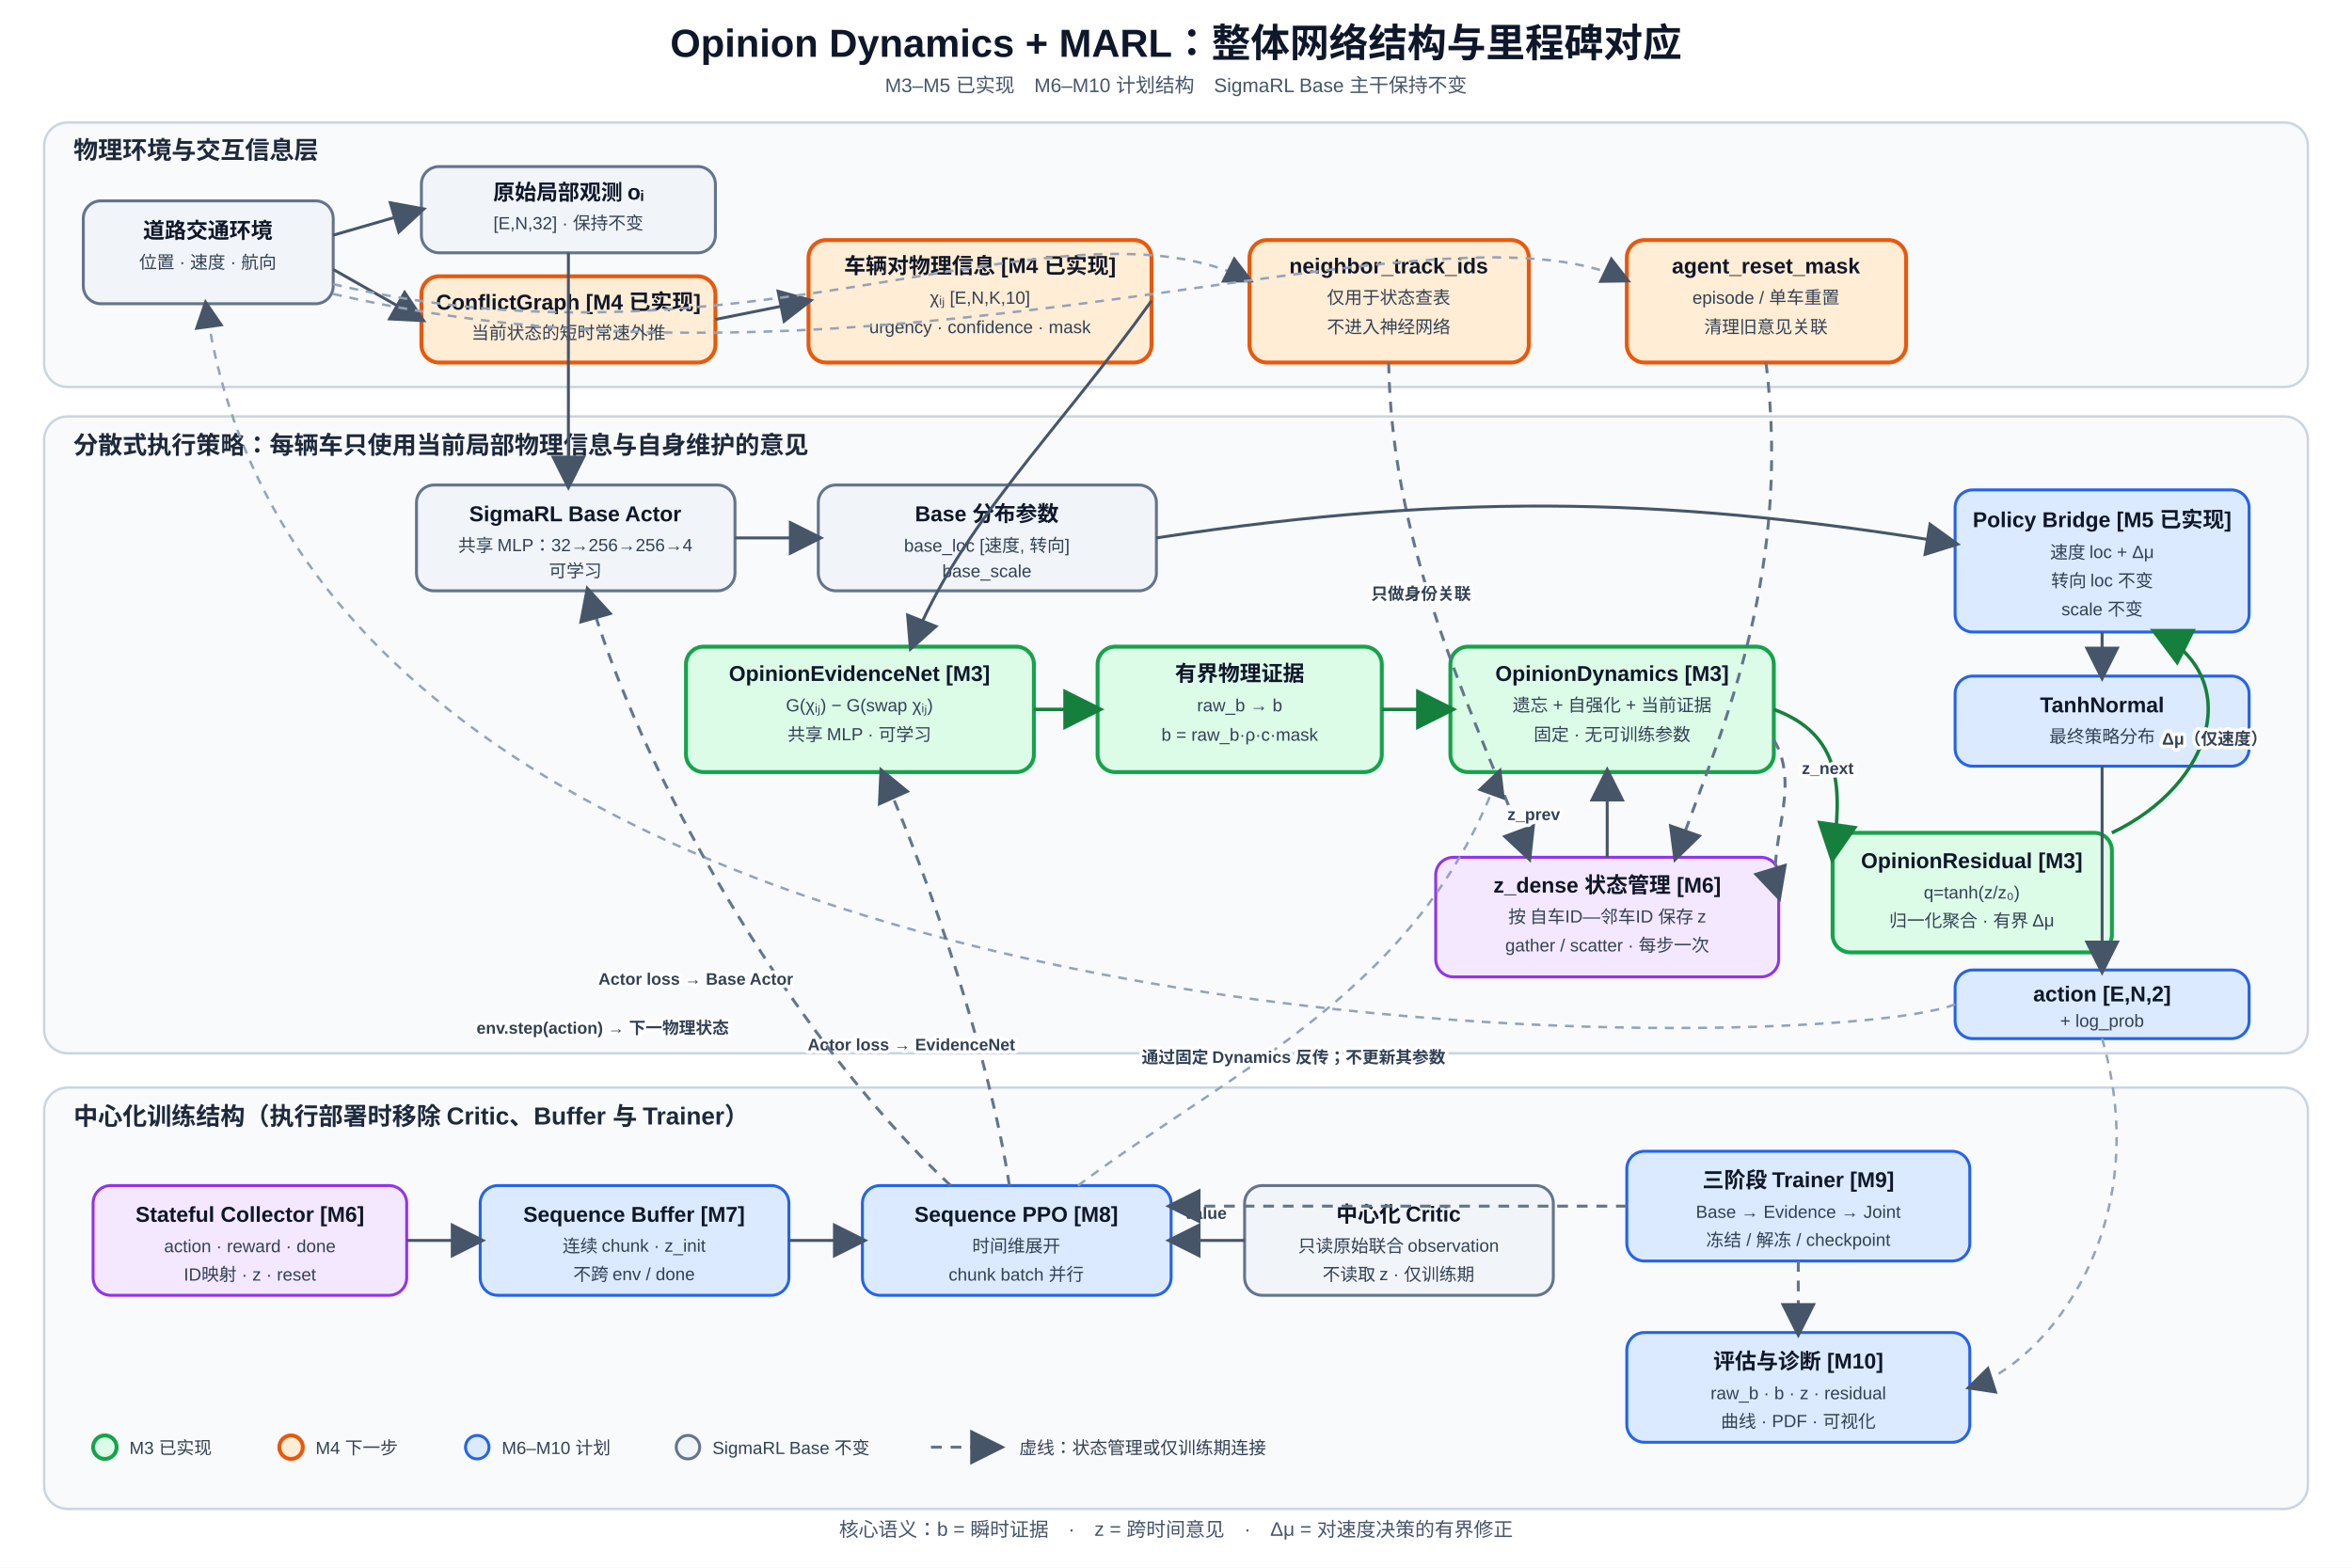
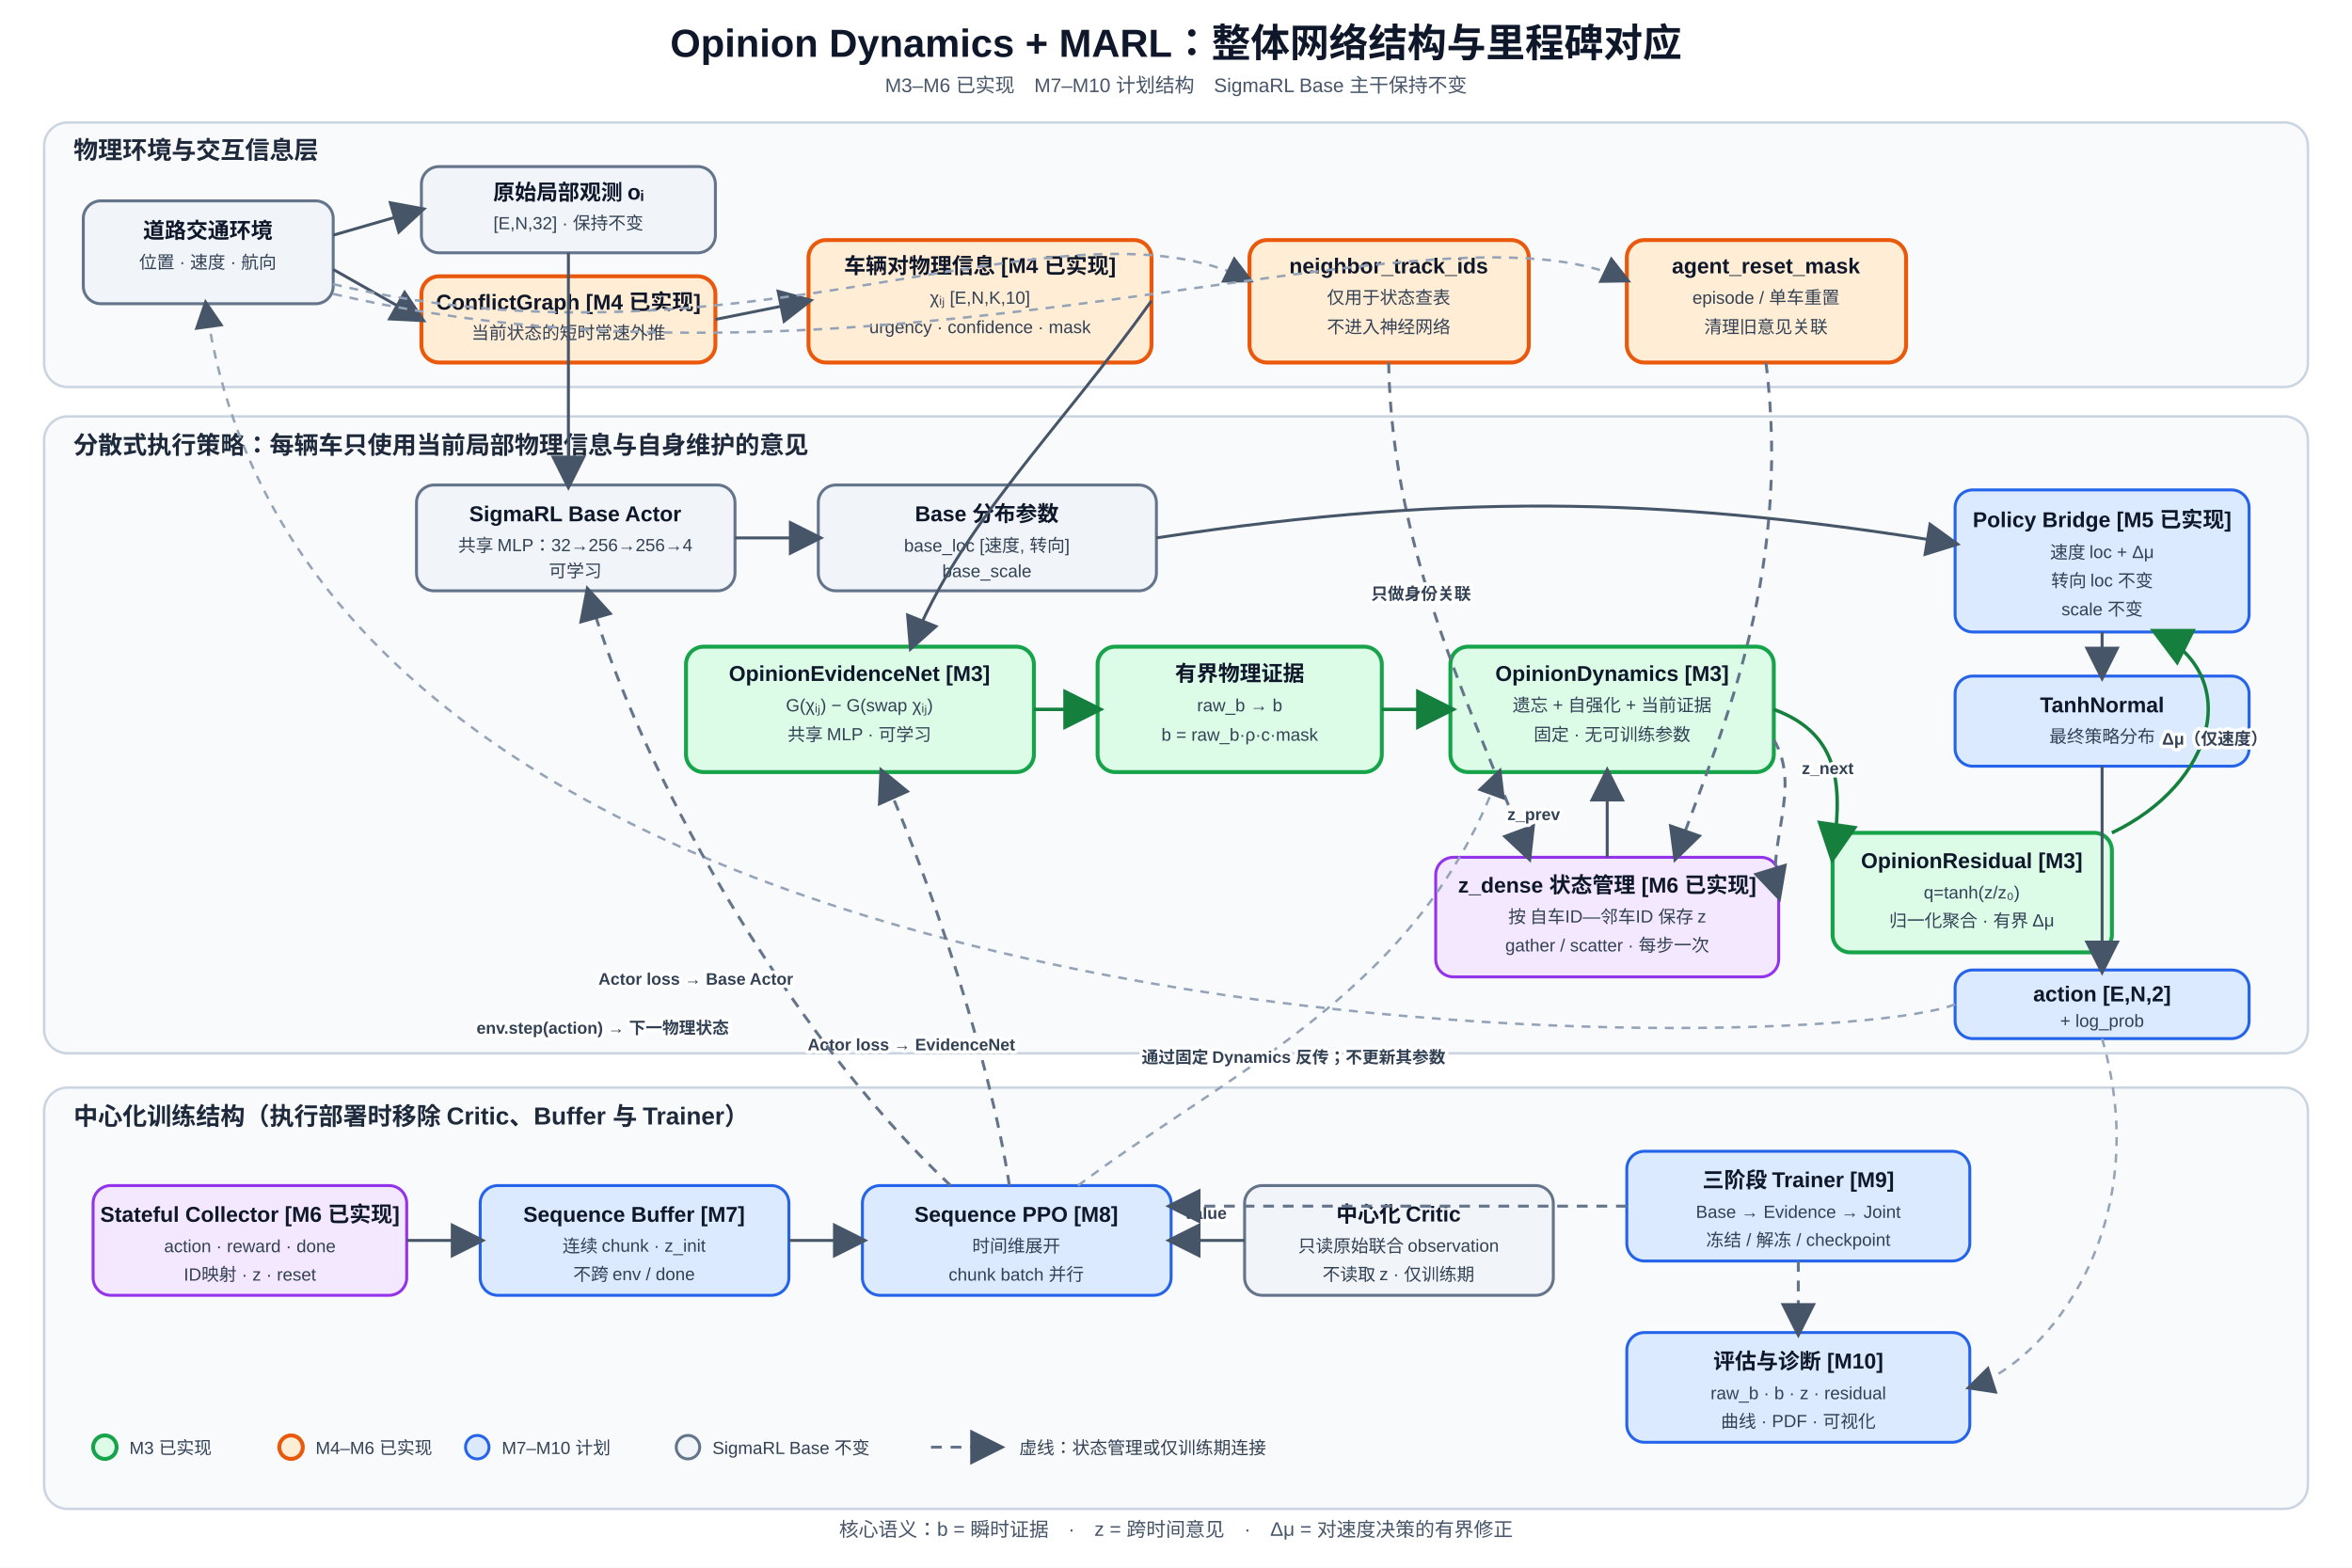
<svg xmlns="http://www.w3.org/2000/svg" width="2400" height="1600" viewBox="0 0 2400 1600" role="img" aria-labelledby="title desc">
  <defs>
    <marker id="arrow" markerWidth="12" markerHeight="12" refX="10" refY="6" orient="auto" markerUnits="strokeWidth">
      <path d="M0,0 L12,6 L0,12 Z" fill="#475569" />
    </marker>
    <marker id="arrow-green" markerWidth="12" markerHeight="12" refX="10" refY="6" orient="auto" markerUnits="strokeWidth">
      <path d="M0,0 L12,6 L0,12 Z" fill="#15803D" />
    </marker>
    <style>
      .title { font: 700 40px "Arial Unicode MS", "PingFang SC", Arial, sans-serif; fill: #0F172A; }
      .subtitle { font: 400 20px "Arial Unicode MS", "PingFang SC", Arial, sans-serif; fill: #475569; }
      .cluster-title { font: 700 25px "Arial Unicode MS", "PingFang SC", Arial, sans-serif; fill: #1E293B; }
      .node-title { font: 700 22px "Arial Unicode MS", "PingFang SC", Arial, sans-serif; fill: #0F172A; text-anchor: middle; }
      .node-text { font: 400 18px "Arial Unicode MS", "PingFang SC", Arial, sans-serif; fill: #334155; text-anchor: middle; }
      .edge-label { font: 600 17px "Arial Unicode MS", "PingFang SC", Arial, sans-serif; fill: #334155; text-anchor: middle; paint-order: stroke; stroke: #FFFFFF; stroke-width: 7px; stroke-linejoin: round; }
      .legend { font: 400 18px "Arial Unicode MS", "PingFang SC", Arial, sans-serif; fill: #334155; }
      .cluster { fill: #F8FAFC; stroke: #CBD5E1; stroke-width: 2.5; rx: 24; }
      .base { fill: #F1F5F9; stroke: #64748B; stroke-width: 3; rx: 18; }
      .m3 { fill: #DCFCE7; stroke: #16A34A; stroke-width: 4; rx: 18; }
      .m4 { fill: #FFEDD5; stroke: #EA580C; stroke-width: 4; rx: 18; }
      .planned { fill: #DBEAFE; stroke: #2563EB; stroke-width: 3; rx: 18; }
      .state { fill: #F3E8FF; stroke: #9333EA; stroke-width: 3; rx: 18; }
      .edge { fill: none; stroke: #475569; stroke-width: 3; marker-end: url(#arrow); }
      .edge-green { fill: none; stroke: #15803D; stroke-width: 3.5; marker-end: url(#arrow-green); }
      .dash { fill: none; stroke: #64748B; stroke-width: 3; stroke-dasharray: 11 9; marker-end: url(#arrow); }
      .thin-dash { fill: none; stroke: #94A3B8; stroke-width: 2.5; stroke-dasharray: 9 8; marker-end: url(#arrow); }
    </style>
  </defs>
  <rect width="2400" height="1600" fill="#FFFFFF" />
  <text x="1200" y="58" class="title" text-anchor="middle">Opinion Dynamics + MARL：整体网络结构与里程碑对应</text>
-   <text x="1200" y="94" class="subtitle" text-anchor="middle">M3–M5 已实现　M6–M10 计划结构　SigmaRL Base 主干保持不变</text>
+   <text x="1200" y="94" class="subtitle" text-anchor="middle">M3–M6 已实现　M7–M10 计划结构　SigmaRL Base 主干保持不变</text>
  <rect x="45" y="125" width="2310" height="270" class="cluster" />
  <text x="75" y="162" class="cluster-title">物理环境与交互信息层</text>
  <rect x="85" y="205" width="255" height="105" class="base" />
  <text x="212" y="243" class="node-title">道路交通环境</text>
  <text x="212" y="274" class="node-text">位置 · 速度 · 航向</text>
  <rect x="430" y="170" width="300" height="88" class="base" />
  <text x="580" y="204" class="node-title">原始局部观测 oᵢ</text>
  <text x="580" y="234" class="node-text">[E,N,32] · 保持不变</text>
  <rect x="430" y="282" width="300" height="88" class="m4" />
  <text x="580" y="316" class="node-title">ConflictGraph [M4 已实现]</text>
  <text x="580" y="346" class="node-text">当前状态的短时常速外推</text>
  <rect x="825" y="245" width="350" height="125" class="m4" />
  <text x="1000" y="279" class="node-title">车辆对物理信息 [M4 已实现]</text>
  <text x="1000" y="310" class="node-text">χᵢⱼ [E,N,K,10]</text>
  <text x="1000" y="340" class="node-text">urgency · confidence · mask</text>
  <rect x="1275" y="245" width="285" height="125" class="m4" />
  <text x="1417" y="279" class="node-title">neighbor_track_ids</text>
  <text x="1417" y="310" class="node-text">仅用于状态查表</text>
  <text x="1417" y="340" class="node-text">不进入神经网络</text>
  <rect x="1660" y="245" width="285" height="125" class="m4" />
  <text x="1802" y="279" class="node-title">agent_reset_mask</text>
  <text x="1802" y="310" class="node-text">episode / 单车重置</text>
  <text x="1802" y="340" class="node-text">清理旧意见关联</text>
  <path d="M340 240 L430 214" class="edge" />
  <path d="M340 275 L430 326" class="edge" />
  <path d="M730 326 L825 307" class="edge" />
  <path d="M340 290 C760 390, 1080 190, 1275 286" class="thin-dash" />
  <path d="M340 300 C900 430, 1460 190, 1660 286" class="thin-dash" />
  <rect x="45" y="425" width="2310" height="650" class="cluster" />
  <text x="75" y="463" class="cluster-title">分散式执行策略：每辆车只使用当前局部物理信息与自身维护的意见</text>
  <rect x="425" y="495" width="325" height="108" class="base" />
  <text x="587" y="532" class="node-title">SigmaRL Base Actor</text>
  <text x="587" y="563" class="node-text">共享 MLP：32→256→256→4</text>
  <text x="587" y="589" class="node-text">可学习</text>
  <rect x="835" y="495" width="345" height="108" class="base" />
  <text x="1007" y="532" class="node-title">Base 分布参数</text>
  <text x="1007" y="563" class="node-text">base_loc [速度, 转向]</text>
  <text x="1007" y="589" class="node-text">base_scale</text>
  <rect x="700" y="660" width="355" height="128" class="m3" />
  <text x="877" y="695" class="node-title">OpinionEvidenceNet [M3]</text>
  <text x="877" y="726" class="node-text">G(χᵢⱼ) − G(swap χᵢⱼ)</text>
  <text x="877" y="756" class="node-text">共享 MLP · 可学习</text>
  <rect x="1120" y="660" width="290" height="128" class="m3" />
  <text x="1265" y="695" class="node-title">有界物理证据</text>
  <text x="1265" y="726" class="node-text">raw_b → b</text>
  <text x="1265" y="756" class="node-text">b = raw_b·ρ·c·mask</text>
  <rect x="1480" y="660" width="330" height="128" class="m3" />
  <text x="1645" y="695" class="node-title">OpinionDynamics [M3]</text>
  <text x="1645" y="726" class="node-text">遗忘 + 自强化 + 当前证据</text>
  <text x="1645" y="756" class="node-text">固定 · 无可训练参数</text>
  <rect x="1465" y="875" width="350" height="122" class="state" />
-   <text x="1640" y="911" class="node-title">z_dense 状态管理 [M6]</text>
+   <text x="1640" y="911" class="node-title">z_dense 状态管理 [M6 已实现]</text>
  <text x="1640" y="942" class="node-text">按 自车ID—邻车ID 保存 z</text>
  <text x="1640" y="971" class="node-text">gather / scatter · 每步一次</text>
  <rect x="1870" y="850" width="285" height="122" class="m3" />
  <text x="2012" y="886" class="node-title">OpinionResidual [M3]</text>
  <text x="2012" y="917" class="node-text">q=tanh(z/z₀)</text>
  <text x="2012" y="946" class="node-text">归一化聚合 · 有界 Δμ</text>
  <rect x="1995" y="500" width="300" height="145" class="planned" />
  <text x="2145" y="538" class="node-title">Policy Bridge [M5 已实现]</text>
  <text x="2145" y="570" class="node-text">速度 loc + Δμ</text>
  <text x="2145" y="599" class="node-text">转向 loc 不变</text>
  <text x="2145" y="628" class="node-text">scale 不变</text>
  <rect x="1995" y="690" width="300" height="92" class="planned" />
  <text x="2145" y="727" class="node-title">TanhNormal</text>
  <text x="2145" y="758" class="node-text">最终策略分布</text>
  <rect x="1995" y="990" width="300" height="70" class="planned" />
  <text x="2145" y="1022" class="node-title">action [E,N,2]</text>
  <text x="2145" y="1048" class="node-text">+ log_prob</text>
  <path d="M580 258 L580 495" class="edge" />
  <path d="M750 549 L835 549" class="edge" />
  <path d="M1175 307 C1080 440, 980 535, 930 660" class="edge" />
  <path d="M1055 724 L1120 724" class="edge-green" />
  <path d="M1410 724 L1480 724" class="edge-green" />
  <path d="M1417 370 C1420 570, 1510 740, 1560 875" class="dash" />
  <text x="1450" y="612" class="edge-label">只做身份关联</text>
  <path d="M1802 370 C1830 595, 1750 760, 1710 875" class="dash" />
  <path d="M1640 875 L1640 788" class="edge" />
  <text x="1565" y="837" class="edge-label">z_prev</text>
  <path d="M1810 724 C1880 750, 1880 805, 1870 875" class="edge-green" />
  <text x="1865" y="790" class="edge-label">z_next</text>
  <path d="M1810 755 C1840 805, 1800 866, 1815 915" class="dash" />
  <path d="M1180 549 C1500 500, 1720 510, 1995 555" class="edge" />
  <path d="M2155 850 C2260 800, 2290 690, 2200 645" class="edge-green" />
  <text x="2260" y="760" class="edge-label">Δμ（仅速度）</text>
  <path d="M2145 645 L2145 690" class="edge" />
  <path d="M2145 782 L2145 990" class="edge" />
  <path d="M1995 1025 C1860 1080, 320 1110, 210 310" class="thin-dash" />
  <text x="615" y="1055" class="edge-label">env.step(action) → 下一物理状态</text>
  <rect x="45" y="1110" width="2310" height="430" class="cluster" />
  <text x="75" y="1148" class="cluster-title">中心化训练结构（执行部署时移除 Critic、Buffer 与 Trainer）</text>
  <rect x="95" y="1210" width="320" height="112" class="state" />
-   <text x="255" y="1247" class="node-title">Stateful Collector [M6]</text>
+   <text x="255" y="1247" class="node-title">Stateful Collector [M6 已实现]</text>
  <text x="255" y="1278" class="node-text">action · reward · done</text>
  <text x="255" y="1307" class="node-text">ID映射 · z · reset</text>
  <rect x="490" y="1210" width="315" height="112" class="planned" />
  <text x="647" y="1247" class="node-title">Sequence Buffer [M7]</text>
  <text x="647" y="1278" class="node-text">连续 chunk · z_init</text>
  <text x="647" y="1307" class="node-text">不跨 env / done</text>
  <rect x="880" y="1210" width="315" height="112" class="planned" />
  <text x="1037" y="1247" class="node-title">Sequence PPO [M8]</text>
  <text x="1037" y="1278" class="node-text">时间维展开</text>
  <text x="1037" y="1307" class="node-text">chunk batch 并行</text>
  <rect x="1270" y="1210" width="315" height="112" class="base" />
  <text x="1427" y="1247" class="node-title">中心化 Critic</text>
  <text x="1427" y="1278" class="node-text">只读原始联合 observation</text>
  <text x="1427" y="1307" class="node-text">不读取 z · 仅训练期</text>
  <rect x="1660" y="1175" width="350" height="112" class="planned" />
  <text x="1835" y="1212" class="node-title">三阶段 Trainer [M9]</text>
  <text x="1835" y="1243" class="node-text">Base → Evidence → Joint</text>
  <text x="1835" y="1272" class="node-text">冻结 / 解冻 / checkpoint</text>
  <rect x="1660" y="1360" width="350" height="112" class="planned" />
  <text x="1835" y="1397" class="node-title">评估与诊断 [M10]</text>
  <text x="1835" y="1428" class="node-text">raw_b · b · z · residual</text>
  <text x="1835" y="1457" class="node-text">曲线 · PDF · 可视化</text>
  <path d="M415 1266 L490 1266" class="edge" />
  <path d="M805 1266 L880 1266" class="edge" />
  <path d="M1270 1266 L1195 1266" class="edge" />
  <text x="1230" y="1244" class="edge-label">value</text>
  <path d="M1660 1231 L1195 1231" class="dash" />
  <path d="M1030 1210 C1010 1080, 950 900, 900 788" class="dash" />
  <text x="930" y="1072" class="edge-label">Actor loss → EvidenceNet</text>
  <path d="M970 1210 C800 1050, 650 780, 600 603" class="dash" />
  <text x="710" y="1005" class="edge-label">Actor loss → Base Actor</text>
  <path d="M1100 1210 C1260 1090, 1450 1010, 1530 788" class="thin-dash" />
  <text x="1320" y="1085" class="edge-label">通过固定 Dynamics 反传；不更新其参数</text>
  <path d="M1835 1287 L1835 1360" class="dash" />
  <path d="M2145 1060 C2200 1250, 2090 1390, 2010 1416" class="thin-dash" />
  <rect x="95" y="1465" width="24" height="24" class="m3" />
  <text x="132" y="1484" class="legend">M3 已实现</text>
  <rect x="285" y="1465" width="24" height="24" class="m4" />
-   <text x="322" y="1484" class="legend">M4 下一步</text>
+   <text x="322" y="1484" class="legend">M4–M6 已实现</text>
  <rect x="475" y="1465" width="24" height="24" class="planned" />
-   <text x="512" y="1484" class="legend">M6–M10 计划</text>
+   <text x="512" y="1484" class="legend">M7–M10 计划</text>
  <rect x="690" y="1465" width="24" height="24" class="base" />
  <text x="727" y="1484" class="legend">SigmaRL Base 不变</text>
  <line x1="950" y1="1477" x2="1020" y2="1477" stroke="#64748B" stroke-width="3" stroke-dasharray="11 9" marker-end="url(#arrow)" />
  <text x="1040" y="1484" class="legend">虚线：状态管理或仅训练期连接</text>
  <text x="1200" y="1568" class="subtitle" text-anchor="middle">核心语义：b = 瞬时证据　·　z = 跨时间意见　·　Δμ = 对速度决策的有界修正</text>
</svg>
